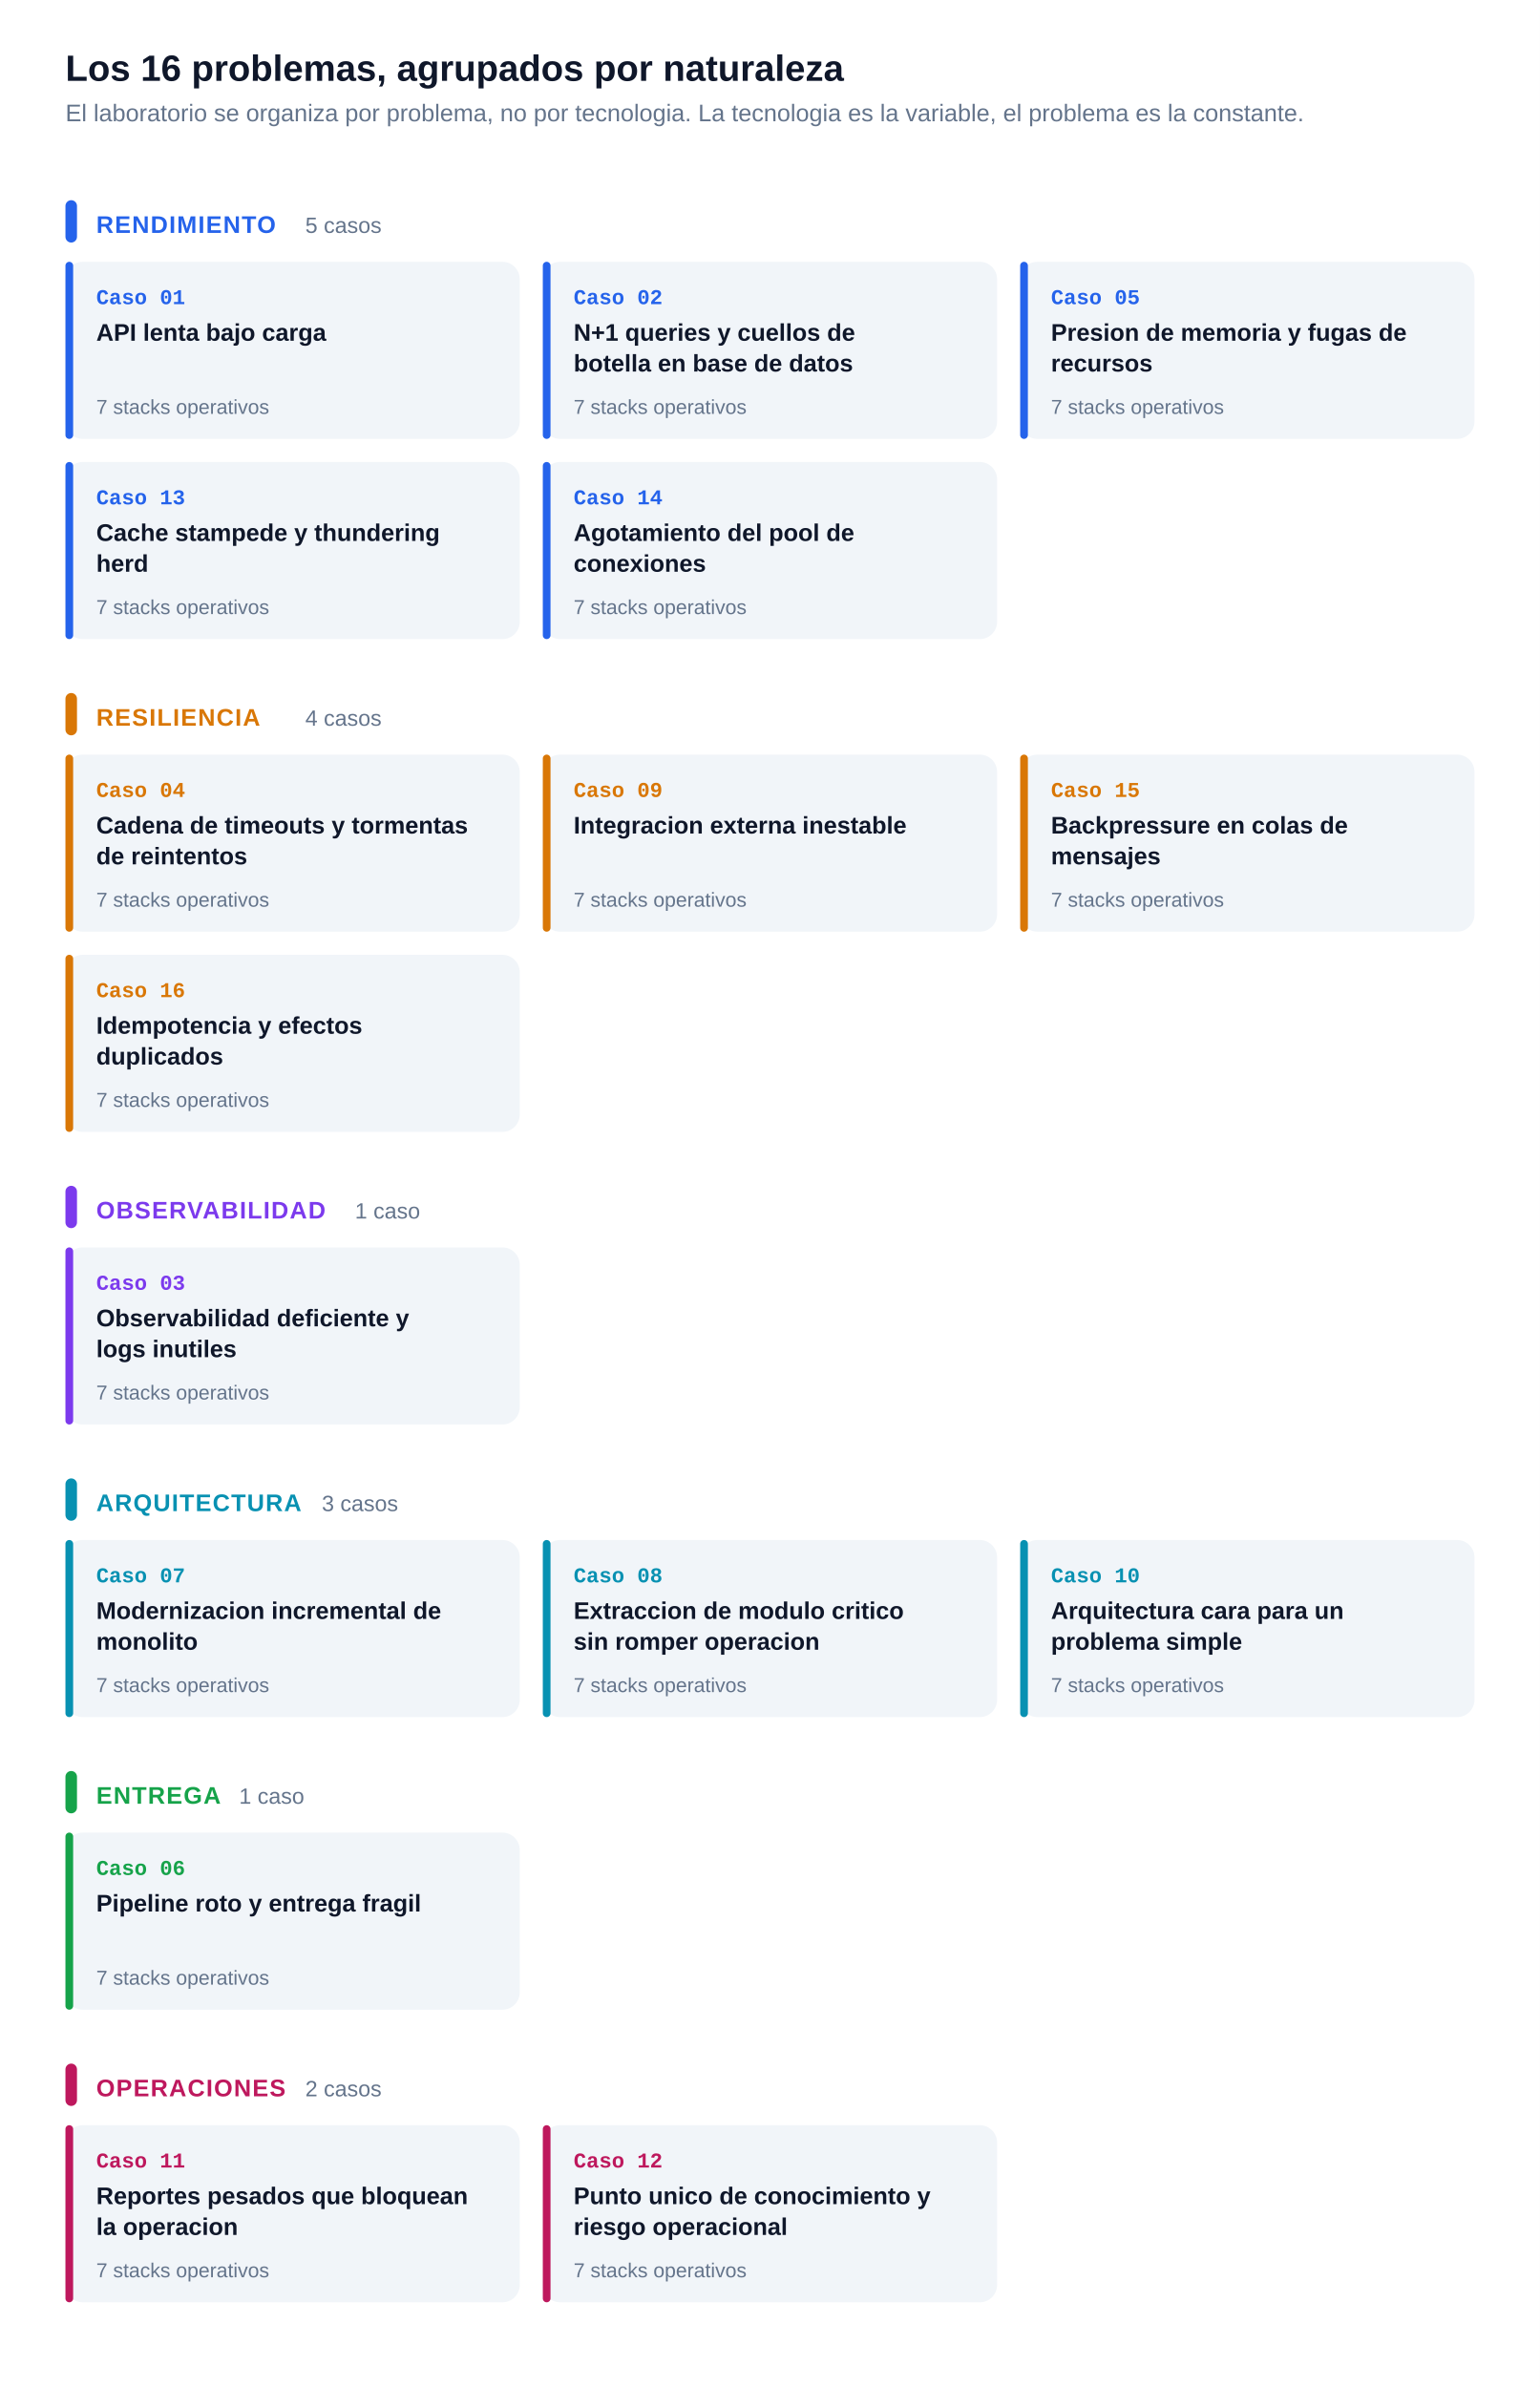
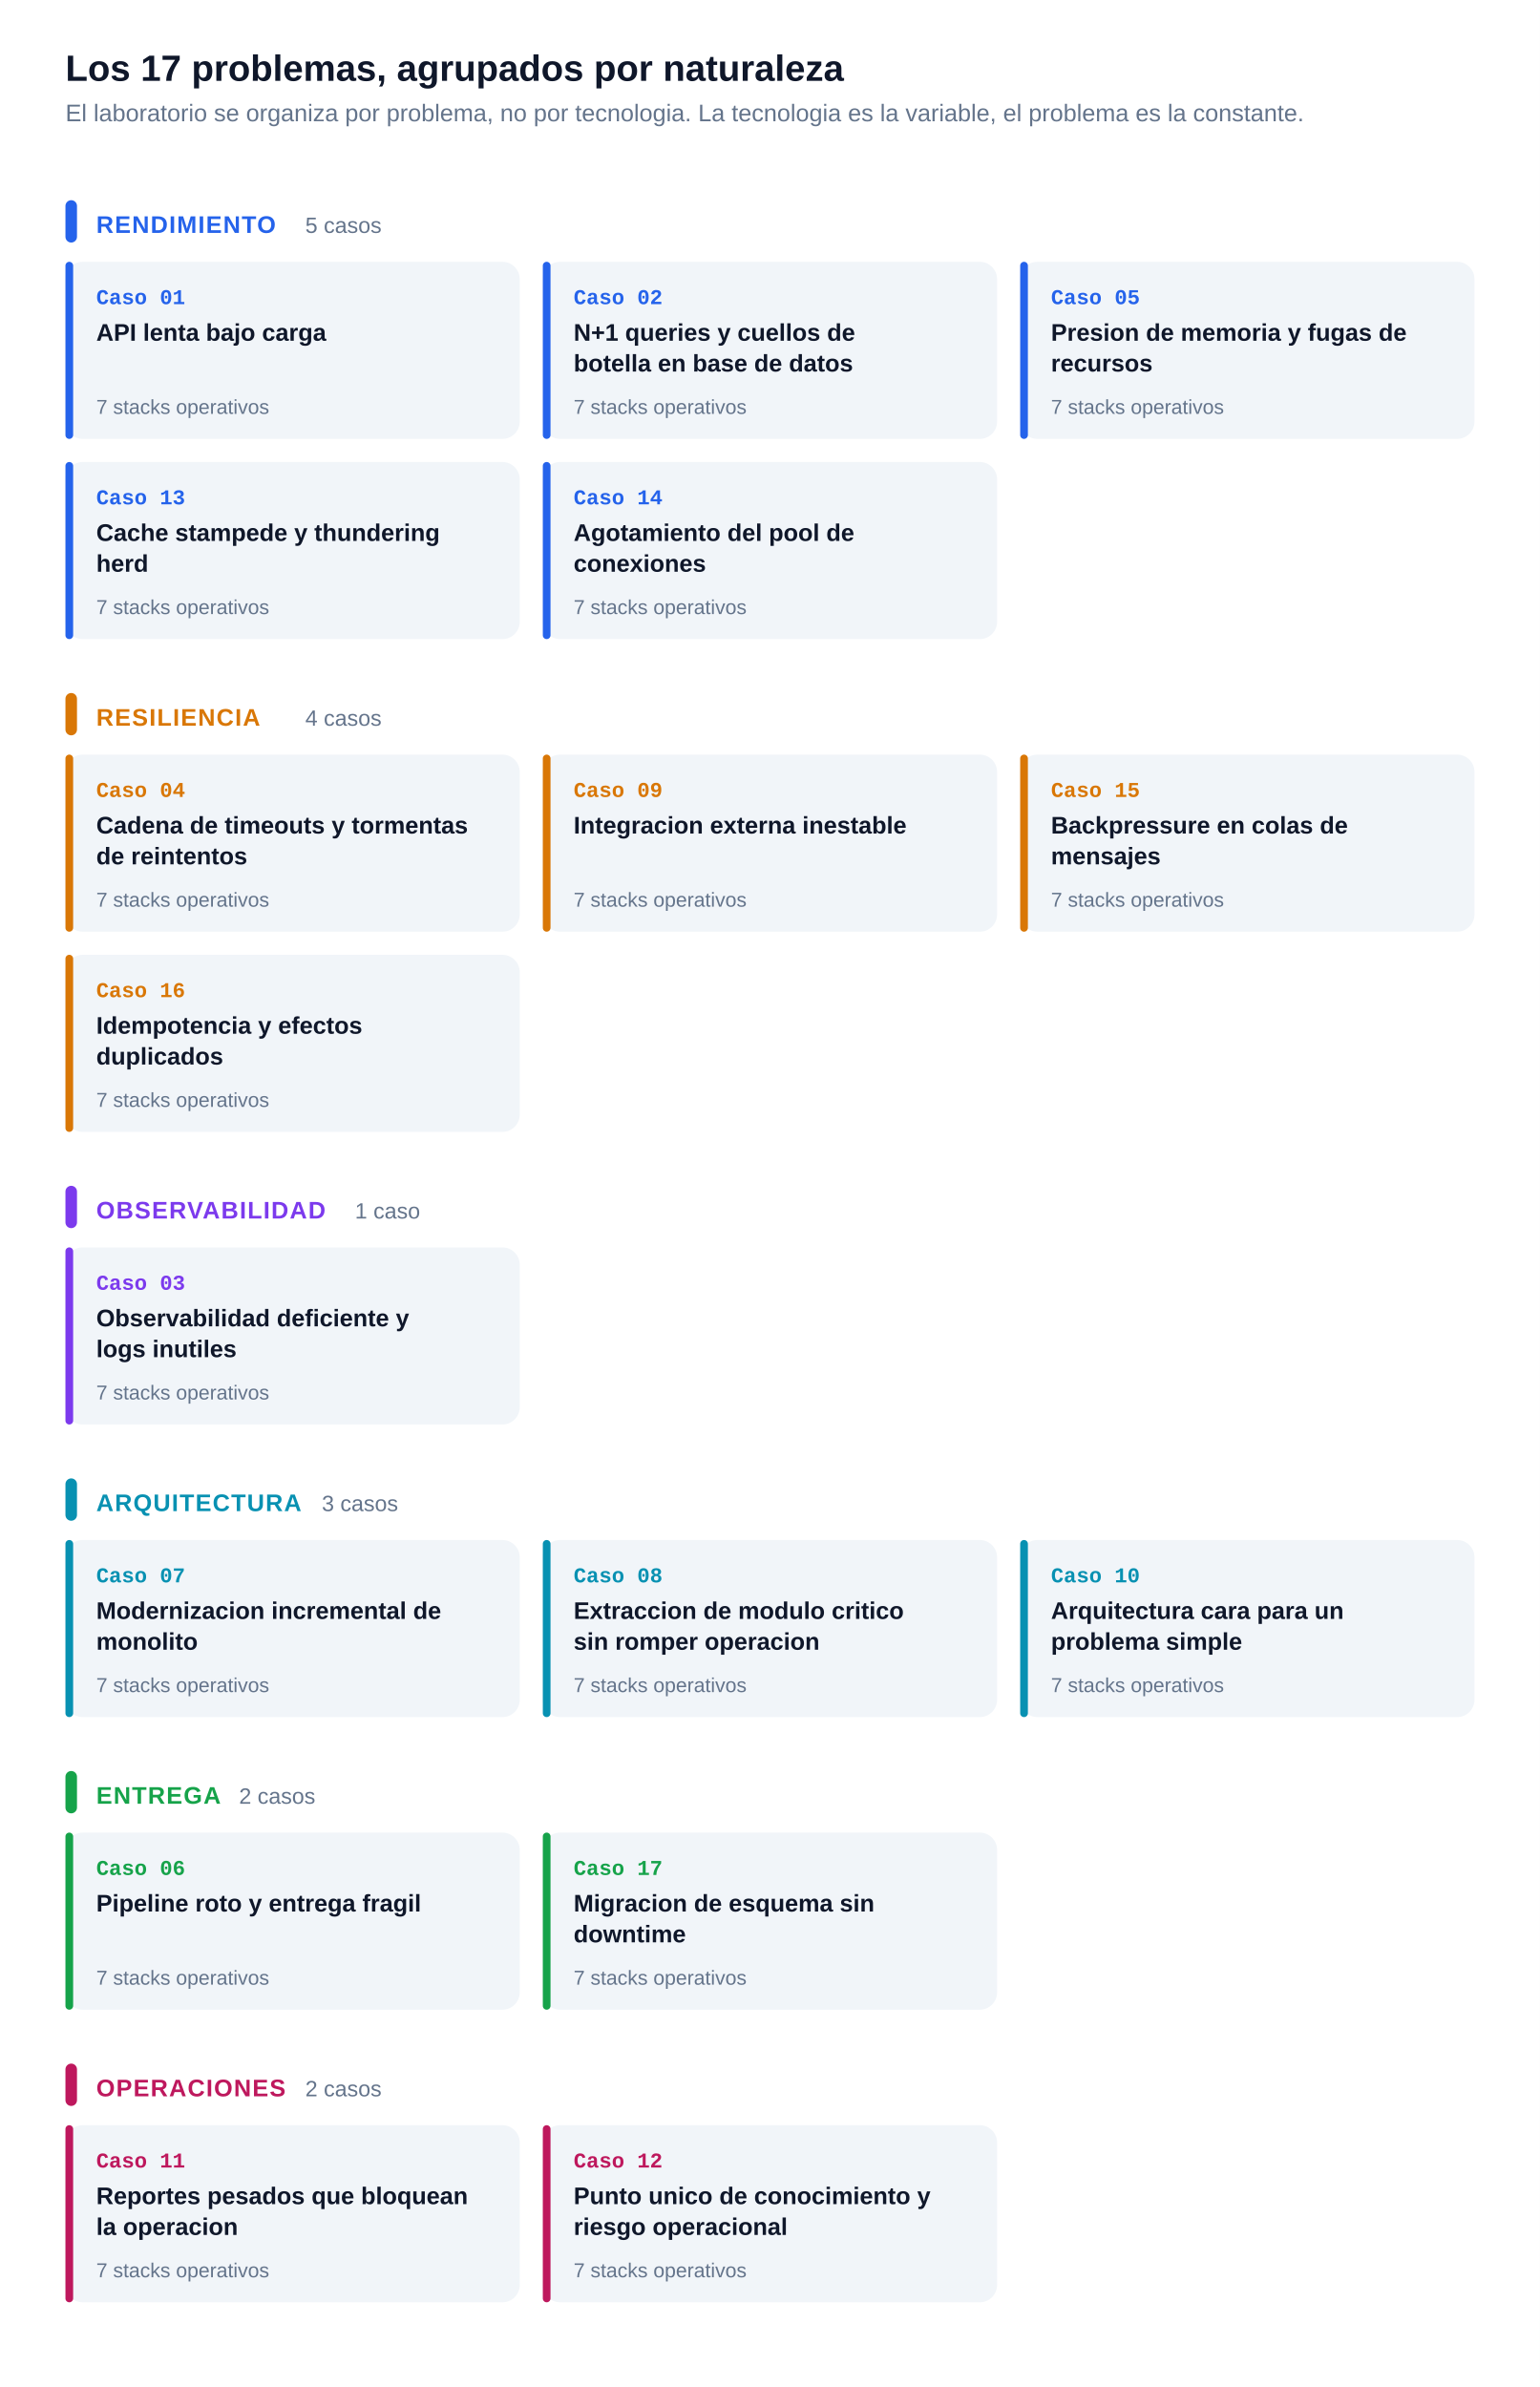
<svg xmlns="http://www.w3.org/2000/svg" viewBox="0 0 800 1240" width="800" height="1240" role="img" aria-label="Mapa de los 12 casos por categoria">
  <defs>
    <marker id="arrowhead" markerWidth="9" markerHeight="7" refX="8" refY="3.5" orient="auto">
      <polygon points="0 0, 9 3.5, 0 7" fill="#2563eb" />
    </marker>
  </defs>
  <rect x="0" y="0" width="800" height="1240" rx="0" ry="0" fill="#ffffff" stroke="none" stroke-width="1" />
-   <text x="34" y="42" font-family="Segoe UI, Helvetica Neue, Arial, sans-serif" font-size="19" fill="#0f172a" text-anchor="start" font-weight="600">Los 16 problemas, agrupados por naturaleza</text>
+   <text x="34" y="42" font-family="Segoe UI, Helvetica Neue, Arial, sans-serif" font-size="19" fill="#0f172a" text-anchor="start" font-weight="600">Los 17 problemas, agrupados por naturaleza</text>
  <text x="34" y="63" font-family="Segoe UI, Helvetica Neue, Arial, sans-serif" font-size="12.5" fill="#64748b" text-anchor="start" font-weight="400">El laboratorio se organiza por problema, no por tecnologia. La tecnologia es la variable, el problema es la constante.</text>
  <rect x="34" y="104" width="6" height="22" rx="3" ry="3" fill="#2563eb" stroke="none" stroke-width="1" />
  <text x="50" y="121" font-family="Segoe UI, Helvetica Neue, Arial, sans-serif" font-size="12.5" fill="#2563eb" text-anchor="start" font-weight="700" letter-spacing="0.6">RENDIMIENTO</text>
  <text x="158.6" y="121" font-family="Segoe UI, Helvetica Neue, Arial, sans-serif" font-size="11.5" fill="#64748b" text-anchor="start" font-weight="400">5 casos</text>
  <rect x="34" y="136" width="236" height="92" rx="9" ry="9" fill="#f1f5f9" stroke="none" stroke-width="1" />
  <rect x="34" y="136" width="4" height="92" rx="2" ry="2" fill="#2563eb" stroke="none" stroke-width="1" />
  <text x="50" y="158" font-family="SFMono-Regular, Consolas, Liberation Mono, monospace" font-size="11" fill="#2563eb" text-anchor="start" font-weight="700">Caso 01</text>
  <text x="50" y="177" font-family="Segoe UI, Helvetica Neue, Arial, sans-serif" font-size="12.5" fill="#0f172a" text-anchor="start" font-weight="600">API lenta bajo carga</text>
  <text x="50" y="215" font-family="Segoe UI, Helvetica Neue, Arial, sans-serif" font-size="10.5" fill="#64748b" text-anchor="start" font-weight="400">7 stacks operativos</text>
  <rect x="282" y="136" width="236" height="92" rx="9" ry="9" fill="#f1f5f9" stroke="none" stroke-width="1" />
  <rect x="282" y="136" width="4" height="92" rx="2" ry="2" fill="#2563eb" stroke="none" stroke-width="1" />
  <text x="298" y="158" font-family="SFMono-Regular, Consolas, Liberation Mono, monospace" font-size="11" fill="#2563eb" text-anchor="start" font-weight="700">Caso 02</text>
  <text x="298" y="177" font-family="Segoe UI, Helvetica Neue, Arial, sans-serif" font-size="12.5" fill="#0f172a" text-anchor="start" font-weight="600">N+1 queries y cuellos de</text>
  <text x="298" y="193" font-family="Segoe UI, Helvetica Neue, Arial, sans-serif" font-size="12.5" fill="#0f172a" text-anchor="start" font-weight="600">botella en base de datos</text>
  <text x="298" y="215" font-family="Segoe UI, Helvetica Neue, Arial, sans-serif" font-size="10.5" fill="#64748b" text-anchor="start" font-weight="400">7 stacks operativos</text>
  <rect x="530" y="136" width="236" height="92" rx="9" ry="9" fill="#f1f5f9" stroke="none" stroke-width="1" />
  <rect x="530" y="136" width="4" height="92" rx="2" ry="2" fill="#2563eb" stroke="none" stroke-width="1" />
  <text x="546" y="158" font-family="SFMono-Regular, Consolas, Liberation Mono, monospace" font-size="11" fill="#2563eb" text-anchor="start" font-weight="700">Caso 05</text>
  <text x="546" y="177" font-family="Segoe UI, Helvetica Neue, Arial, sans-serif" font-size="12.5" fill="#0f172a" text-anchor="start" font-weight="600">Presion de memoria y fugas de</text>
  <text x="546" y="193" font-family="Segoe UI, Helvetica Neue, Arial, sans-serif" font-size="12.5" fill="#0f172a" text-anchor="start" font-weight="600">recursos</text>
  <text x="546" y="215" font-family="Segoe UI, Helvetica Neue, Arial, sans-serif" font-size="10.5" fill="#64748b" text-anchor="start" font-weight="400">7 stacks operativos</text>
  <rect x="34" y="240" width="236" height="92" rx="9" ry="9" fill="#f1f5f9" stroke="none" stroke-width="1" />
  <rect x="34" y="240" width="4" height="92" rx="2" ry="2" fill="#2563eb" stroke="none" stroke-width="1" />
  <text x="50" y="262" font-family="SFMono-Regular, Consolas, Liberation Mono, monospace" font-size="11" fill="#2563eb" text-anchor="start" font-weight="700">Caso 13</text>
  <text x="50" y="281" font-family="Segoe UI, Helvetica Neue, Arial, sans-serif" font-size="12.5" fill="#0f172a" text-anchor="start" font-weight="600">Cache stampede y thundering</text>
  <text x="50" y="297" font-family="Segoe UI, Helvetica Neue, Arial, sans-serif" font-size="12.5" fill="#0f172a" text-anchor="start" font-weight="600">herd</text>
  <text x="50" y="319" font-family="Segoe UI, Helvetica Neue, Arial, sans-serif" font-size="10.5" fill="#64748b" text-anchor="start" font-weight="400">7 stacks operativos</text>
  <rect x="282" y="240" width="236" height="92" rx="9" ry="9" fill="#f1f5f9" stroke="none" stroke-width="1" />
  <rect x="282" y="240" width="4" height="92" rx="2" ry="2" fill="#2563eb" stroke="none" stroke-width="1" />
  <text x="298" y="262" font-family="SFMono-Regular, Consolas, Liberation Mono, monospace" font-size="11" fill="#2563eb" text-anchor="start" font-weight="700">Caso 14</text>
  <text x="298" y="281" font-family="Segoe UI, Helvetica Neue, Arial, sans-serif" font-size="12.5" fill="#0f172a" text-anchor="start" font-weight="600">Agotamiento del pool de</text>
  <text x="298" y="297" font-family="Segoe UI, Helvetica Neue, Arial, sans-serif" font-size="12.5" fill="#0f172a" text-anchor="start" font-weight="600">conexiones</text>
  <text x="298" y="319" font-family="Segoe UI, Helvetica Neue, Arial, sans-serif" font-size="10.5" fill="#64748b" text-anchor="start" font-weight="400">7 stacks operativos</text>
  <rect x="34" y="360" width="6" height="22" rx="3" ry="3" fill="#d97706" stroke="none" stroke-width="1" />
  <text x="50" y="377" font-family="Segoe UI, Helvetica Neue, Arial, sans-serif" font-size="12.5" fill="#d97706" text-anchor="start" font-weight="700" letter-spacing="0.6">RESILIENCIA</text>
  <text x="158.6" y="377" font-family="Segoe UI, Helvetica Neue, Arial, sans-serif" font-size="11.5" fill="#64748b" text-anchor="start" font-weight="400">4 casos</text>
  <rect x="34" y="392" width="236" height="92" rx="9" ry="9" fill="#f1f5f9" stroke="none" stroke-width="1" />
  <rect x="34" y="392" width="4" height="92" rx="2" ry="2" fill="#d97706" stroke="none" stroke-width="1" />
  <text x="50" y="414" font-family="SFMono-Regular, Consolas, Liberation Mono, monospace" font-size="11" fill="#d97706" text-anchor="start" font-weight="700">Caso 04</text>
  <text x="50" y="433" font-family="Segoe UI, Helvetica Neue, Arial, sans-serif" font-size="12.5" fill="#0f172a" text-anchor="start" font-weight="600">Cadena de timeouts y tormentas</text>
  <text x="50" y="449" font-family="Segoe UI, Helvetica Neue, Arial, sans-serif" font-size="12.5" fill="#0f172a" text-anchor="start" font-weight="600">de reintentos</text>
  <text x="50" y="471" font-family="Segoe UI, Helvetica Neue, Arial, sans-serif" font-size="10.5" fill="#64748b" text-anchor="start" font-weight="400">7 stacks operativos</text>
  <rect x="282" y="392" width="236" height="92" rx="9" ry="9" fill="#f1f5f9" stroke="none" stroke-width="1" />
  <rect x="282" y="392" width="4" height="92" rx="2" ry="2" fill="#d97706" stroke="none" stroke-width="1" />
  <text x="298" y="414" font-family="SFMono-Regular, Consolas, Liberation Mono, monospace" font-size="11" fill="#d97706" text-anchor="start" font-weight="700">Caso 09</text>
  <text x="298" y="433" font-family="Segoe UI, Helvetica Neue, Arial, sans-serif" font-size="12.5" fill="#0f172a" text-anchor="start" font-weight="600">Integracion externa inestable</text>
  <text x="298" y="471" font-family="Segoe UI, Helvetica Neue, Arial, sans-serif" font-size="10.5" fill="#64748b" text-anchor="start" font-weight="400">7 stacks operativos</text>
  <rect x="530" y="392" width="236" height="92" rx="9" ry="9" fill="#f1f5f9" stroke="none" stroke-width="1" />
  <rect x="530" y="392" width="4" height="92" rx="2" ry="2" fill="#d97706" stroke="none" stroke-width="1" />
  <text x="546" y="414" font-family="SFMono-Regular, Consolas, Liberation Mono, monospace" font-size="11" fill="#d97706" text-anchor="start" font-weight="700">Caso 15</text>
  <text x="546" y="433" font-family="Segoe UI, Helvetica Neue, Arial, sans-serif" font-size="12.5" fill="#0f172a" text-anchor="start" font-weight="600">Backpressure en colas de</text>
  <text x="546" y="449" font-family="Segoe UI, Helvetica Neue, Arial, sans-serif" font-size="12.5" fill="#0f172a" text-anchor="start" font-weight="600">mensajes</text>
  <text x="546" y="471" font-family="Segoe UI, Helvetica Neue, Arial, sans-serif" font-size="10.5" fill="#64748b" text-anchor="start" font-weight="400">7 stacks operativos</text>
  <rect x="34" y="496" width="236" height="92" rx="9" ry="9" fill="#f1f5f9" stroke="none" stroke-width="1" />
  <rect x="34" y="496" width="4" height="92" rx="2" ry="2" fill="#d97706" stroke="none" stroke-width="1" />
  <text x="50" y="518" font-family="SFMono-Regular, Consolas, Liberation Mono, monospace" font-size="11" fill="#d97706" text-anchor="start" font-weight="700">Caso 16</text>
  <text x="50" y="537" font-family="Segoe UI, Helvetica Neue, Arial, sans-serif" font-size="12.5" fill="#0f172a" text-anchor="start" font-weight="600">Idempotencia y efectos</text>
  <text x="50" y="553" font-family="Segoe UI, Helvetica Neue, Arial, sans-serif" font-size="12.5" fill="#0f172a" text-anchor="start" font-weight="600">duplicados</text>
  <text x="50" y="575" font-family="Segoe UI, Helvetica Neue, Arial, sans-serif" font-size="10.5" fill="#64748b" text-anchor="start" font-weight="400">7 stacks operativos</text>
  <rect x="34" y="616" width="6" height="22" rx="3" ry="3" fill="#7c3aed" stroke="none" stroke-width="1" />
  <text x="50" y="633" font-family="Segoe UI, Helvetica Neue, Arial, sans-serif" font-size="12.5" fill="#7c3aed" text-anchor="start" font-weight="700" letter-spacing="0.6">OBSERVABILIDAD</text>
  <text x="184.4" y="633" font-family="Segoe UI, Helvetica Neue, Arial, sans-serif" font-size="11.5" fill="#64748b" text-anchor="start" font-weight="400">1 caso</text>
  <rect x="34" y="648" width="236" height="92" rx="9" ry="9" fill="#f1f5f9" stroke="none" stroke-width="1" />
  <rect x="34" y="648" width="4" height="92" rx="2" ry="2" fill="#7c3aed" stroke="none" stroke-width="1" />
  <text x="50" y="670" font-family="SFMono-Regular, Consolas, Liberation Mono, monospace" font-size="11" fill="#7c3aed" text-anchor="start" font-weight="700">Caso 03</text>
  <text x="50" y="689" font-family="Segoe UI, Helvetica Neue, Arial, sans-serif" font-size="12.5" fill="#0f172a" text-anchor="start" font-weight="600">Observabilidad deficiente y</text>
  <text x="50" y="705" font-family="Segoe UI, Helvetica Neue, Arial, sans-serif" font-size="12.5" fill="#0f172a" text-anchor="start" font-weight="600">logs inutiles</text>
  <text x="50" y="727" font-family="Segoe UI, Helvetica Neue, Arial, sans-serif" font-size="10.5" fill="#64748b" text-anchor="start" font-weight="400">7 stacks operativos</text>
  <rect x="34" y="768" width="6" height="22" rx="3" ry="3" fill="#0891b2" stroke="none" stroke-width="1" />
  <text x="50" y="785" font-family="Segoe UI, Helvetica Neue, Arial, sans-serif" font-size="12.5" fill="#0891b2" text-anchor="start" font-weight="700" letter-spacing="0.6">ARQUITECTURA</text>
  <text x="167.2" y="785" font-family="Segoe UI, Helvetica Neue, Arial, sans-serif" font-size="11.5" fill="#64748b" text-anchor="start" font-weight="400">3 casos</text>
  <rect x="34" y="800" width="236" height="92" rx="9" ry="9" fill="#f1f5f9" stroke="none" stroke-width="1" />
  <rect x="34" y="800" width="4" height="92" rx="2" ry="2" fill="#0891b2" stroke="none" stroke-width="1" />
  <text x="50" y="822" font-family="SFMono-Regular, Consolas, Liberation Mono, monospace" font-size="11" fill="#0891b2" text-anchor="start" font-weight="700">Caso 07</text>
  <text x="50" y="841" font-family="Segoe UI, Helvetica Neue, Arial, sans-serif" font-size="12.5" fill="#0f172a" text-anchor="start" font-weight="600">Modernizacion incremental de</text>
  <text x="50" y="857" font-family="Segoe UI, Helvetica Neue, Arial, sans-serif" font-size="12.5" fill="#0f172a" text-anchor="start" font-weight="600">monolito</text>
  <text x="50" y="879" font-family="Segoe UI, Helvetica Neue, Arial, sans-serif" font-size="10.5" fill="#64748b" text-anchor="start" font-weight="400">7 stacks operativos</text>
  <rect x="282" y="800" width="236" height="92" rx="9" ry="9" fill="#f1f5f9" stroke="none" stroke-width="1" />
  <rect x="282" y="800" width="4" height="92" rx="2" ry="2" fill="#0891b2" stroke="none" stroke-width="1" />
  <text x="298" y="822" font-family="SFMono-Regular, Consolas, Liberation Mono, monospace" font-size="11" fill="#0891b2" text-anchor="start" font-weight="700">Caso 08</text>
  <text x="298" y="841" font-family="Segoe UI, Helvetica Neue, Arial, sans-serif" font-size="12.5" fill="#0f172a" text-anchor="start" font-weight="600">Extraccion de modulo critico</text>
  <text x="298" y="857" font-family="Segoe UI, Helvetica Neue, Arial, sans-serif" font-size="12.5" fill="#0f172a" text-anchor="start" font-weight="600">sin romper operacion</text>
  <text x="298" y="879" font-family="Segoe UI, Helvetica Neue, Arial, sans-serif" font-size="10.5" fill="#64748b" text-anchor="start" font-weight="400">7 stacks operativos</text>
  <rect x="530" y="800" width="236" height="92" rx="9" ry="9" fill="#f1f5f9" stroke="none" stroke-width="1" />
  <rect x="530" y="800" width="4" height="92" rx="2" ry="2" fill="#0891b2" stroke="none" stroke-width="1" />
  <text x="546" y="822" font-family="SFMono-Regular, Consolas, Liberation Mono, monospace" font-size="11" fill="#0891b2" text-anchor="start" font-weight="700">Caso 10</text>
  <text x="546" y="841" font-family="Segoe UI, Helvetica Neue, Arial, sans-serif" font-size="12.5" fill="#0f172a" text-anchor="start" font-weight="600">Arquitectura cara para un</text>
  <text x="546" y="857" font-family="Segoe UI, Helvetica Neue, Arial, sans-serif" font-size="12.5" fill="#0f172a" text-anchor="start" font-weight="600">problema simple</text>
  <text x="546" y="879" font-family="Segoe UI, Helvetica Neue, Arial, sans-serif" font-size="10.5" fill="#64748b" text-anchor="start" font-weight="400">7 stacks operativos</text>
  <rect x="34" y="920" width="6" height="22" rx="3" ry="3" fill="#16a34a" stroke="none" stroke-width="1" />
  <text x="50" y="937" font-family="Segoe UI, Helvetica Neue, Arial, sans-serif" font-size="12.5" fill="#16a34a" text-anchor="start" font-weight="700" letter-spacing="0.6">ENTREGA</text>
-   <text x="124.2" y="937" font-family="Segoe UI, Helvetica Neue, Arial, sans-serif" font-size="11.5" fill="#64748b" text-anchor="start" font-weight="400">1 caso</text>
+   <text x="124.2" y="937" font-family="Segoe UI, Helvetica Neue, Arial, sans-serif" font-size="11.5" fill="#64748b" text-anchor="start" font-weight="400">2 casos</text>
  <rect x="34" y="952" width="236" height="92" rx="9" ry="9" fill="#f1f5f9" stroke="none" stroke-width="1" />
  <rect x="34" y="952" width="4" height="92" rx="2" ry="2" fill="#16a34a" stroke="none" stroke-width="1" />
  <text x="50" y="974" font-family="SFMono-Regular, Consolas, Liberation Mono, monospace" font-size="11" fill="#16a34a" text-anchor="start" font-weight="700">Caso 06</text>
  <text x="50" y="993" font-family="Segoe UI, Helvetica Neue, Arial, sans-serif" font-size="12.5" fill="#0f172a" text-anchor="start" font-weight="600">Pipeline roto y entrega fragil</text>
  <text x="50" y="1031" font-family="Segoe UI, Helvetica Neue, Arial, sans-serif" font-size="10.5" fill="#64748b" text-anchor="start" font-weight="400">7 stacks operativos</text>
+   <rect x="282" y="952" width="236" height="92" rx="9" ry="9" fill="#f1f5f9" stroke="none" stroke-width="1" />
+   <rect x="282" y="952" width="4" height="92" rx="2" ry="2" fill="#16a34a" stroke="none" stroke-width="1" />
+   <text x="298" y="974" font-family="SFMono-Regular, Consolas, Liberation Mono, monospace" font-size="11" fill="#16a34a" text-anchor="start" font-weight="700">Caso 17</text>
+   <text x="298" y="993" font-family="Segoe UI, Helvetica Neue, Arial, sans-serif" font-size="12.5" fill="#0f172a" text-anchor="start" font-weight="600">Migracion de esquema sin</text>
+   <text x="298" y="1009" font-family="Segoe UI, Helvetica Neue, Arial, sans-serif" font-size="12.5" fill="#0f172a" text-anchor="start" font-weight="600">downtime</text>
+   <text x="298" y="1031" font-family="Segoe UI, Helvetica Neue, Arial, sans-serif" font-size="10.5" fill="#64748b" text-anchor="start" font-weight="400">7 stacks operativos</text>
  <rect x="34" y="1072" width="6" height="22" rx="3" ry="3" fill="#be185d" stroke="none" stroke-width="1" />
  <text x="50" y="1089" font-family="Segoe UI, Helvetica Neue, Arial, sans-serif" font-size="12.5" fill="#be185d" text-anchor="start" font-weight="700" letter-spacing="0.6">OPERACIONES</text>
  <text x="158.6" y="1089" font-family="Segoe UI, Helvetica Neue, Arial, sans-serif" font-size="11.5" fill="#64748b" text-anchor="start" font-weight="400">2 casos</text>
  <rect x="34" y="1104" width="236" height="92" rx="9" ry="9" fill="#f1f5f9" stroke="none" stroke-width="1" />
  <rect x="34" y="1104" width="4" height="92" rx="2" ry="2" fill="#be185d" stroke="none" stroke-width="1" />
  <text x="50" y="1126" font-family="SFMono-Regular, Consolas, Liberation Mono, monospace" font-size="11" fill="#be185d" text-anchor="start" font-weight="700">Caso 11</text>
  <text x="50" y="1145" font-family="Segoe UI, Helvetica Neue, Arial, sans-serif" font-size="12.5" fill="#0f172a" text-anchor="start" font-weight="600">Reportes pesados que bloquean</text>
  <text x="50" y="1161" font-family="Segoe UI, Helvetica Neue, Arial, sans-serif" font-size="12.5" fill="#0f172a" text-anchor="start" font-weight="600">la operacion</text>
  <text x="50" y="1183" font-family="Segoe UI, Helvetica Neue, Arial, sans-serif" font-size="10.5" fill="#64748b" text-anchor="start" font-weight="400">7 stacks operativos</text>
  <rect x="282" y="1104" width="236" height="92" rx="9" ry="9" fill="#f1f5f9" stroke="none" stroke-width="1" />
  <rect x="282" y="1104" width="4" height="92" rx="2" ry="2" fill="#be185d" stroke="none" stroke-width="1" />
  <text x="298" y="1126" font-family="SFMono-Regular, Consolas, Liberation Mono, monospace" font-size="11" fill="#be185d" text-anchor="start" font-weight="700">Caso 12</text>
  <text x="298" y="1145" font-family="Segoe UI, Helvetica Neue, Arial, sans-serif" font-size="12.5" fill="#0f172a" text-anchor="start" font-weight="600">Punto unico de conocimiento y</text>
  <text x="298" y="1161" font-family="Segoe UI, Helvetica Neue, Arial, sans-serif" font-size="12.5" fill="#0f172a" text-anchor="start" font-weight="600">riesgo operacional</text>
  <text x="298" y="1183" font-family="Segoe UI, Helvetica Neue, Arial, sans-serif" font-size="10.5" fill="#64748b" text-anchor="start" font-weight="400">7 stacks operativos</text>
</svg>
